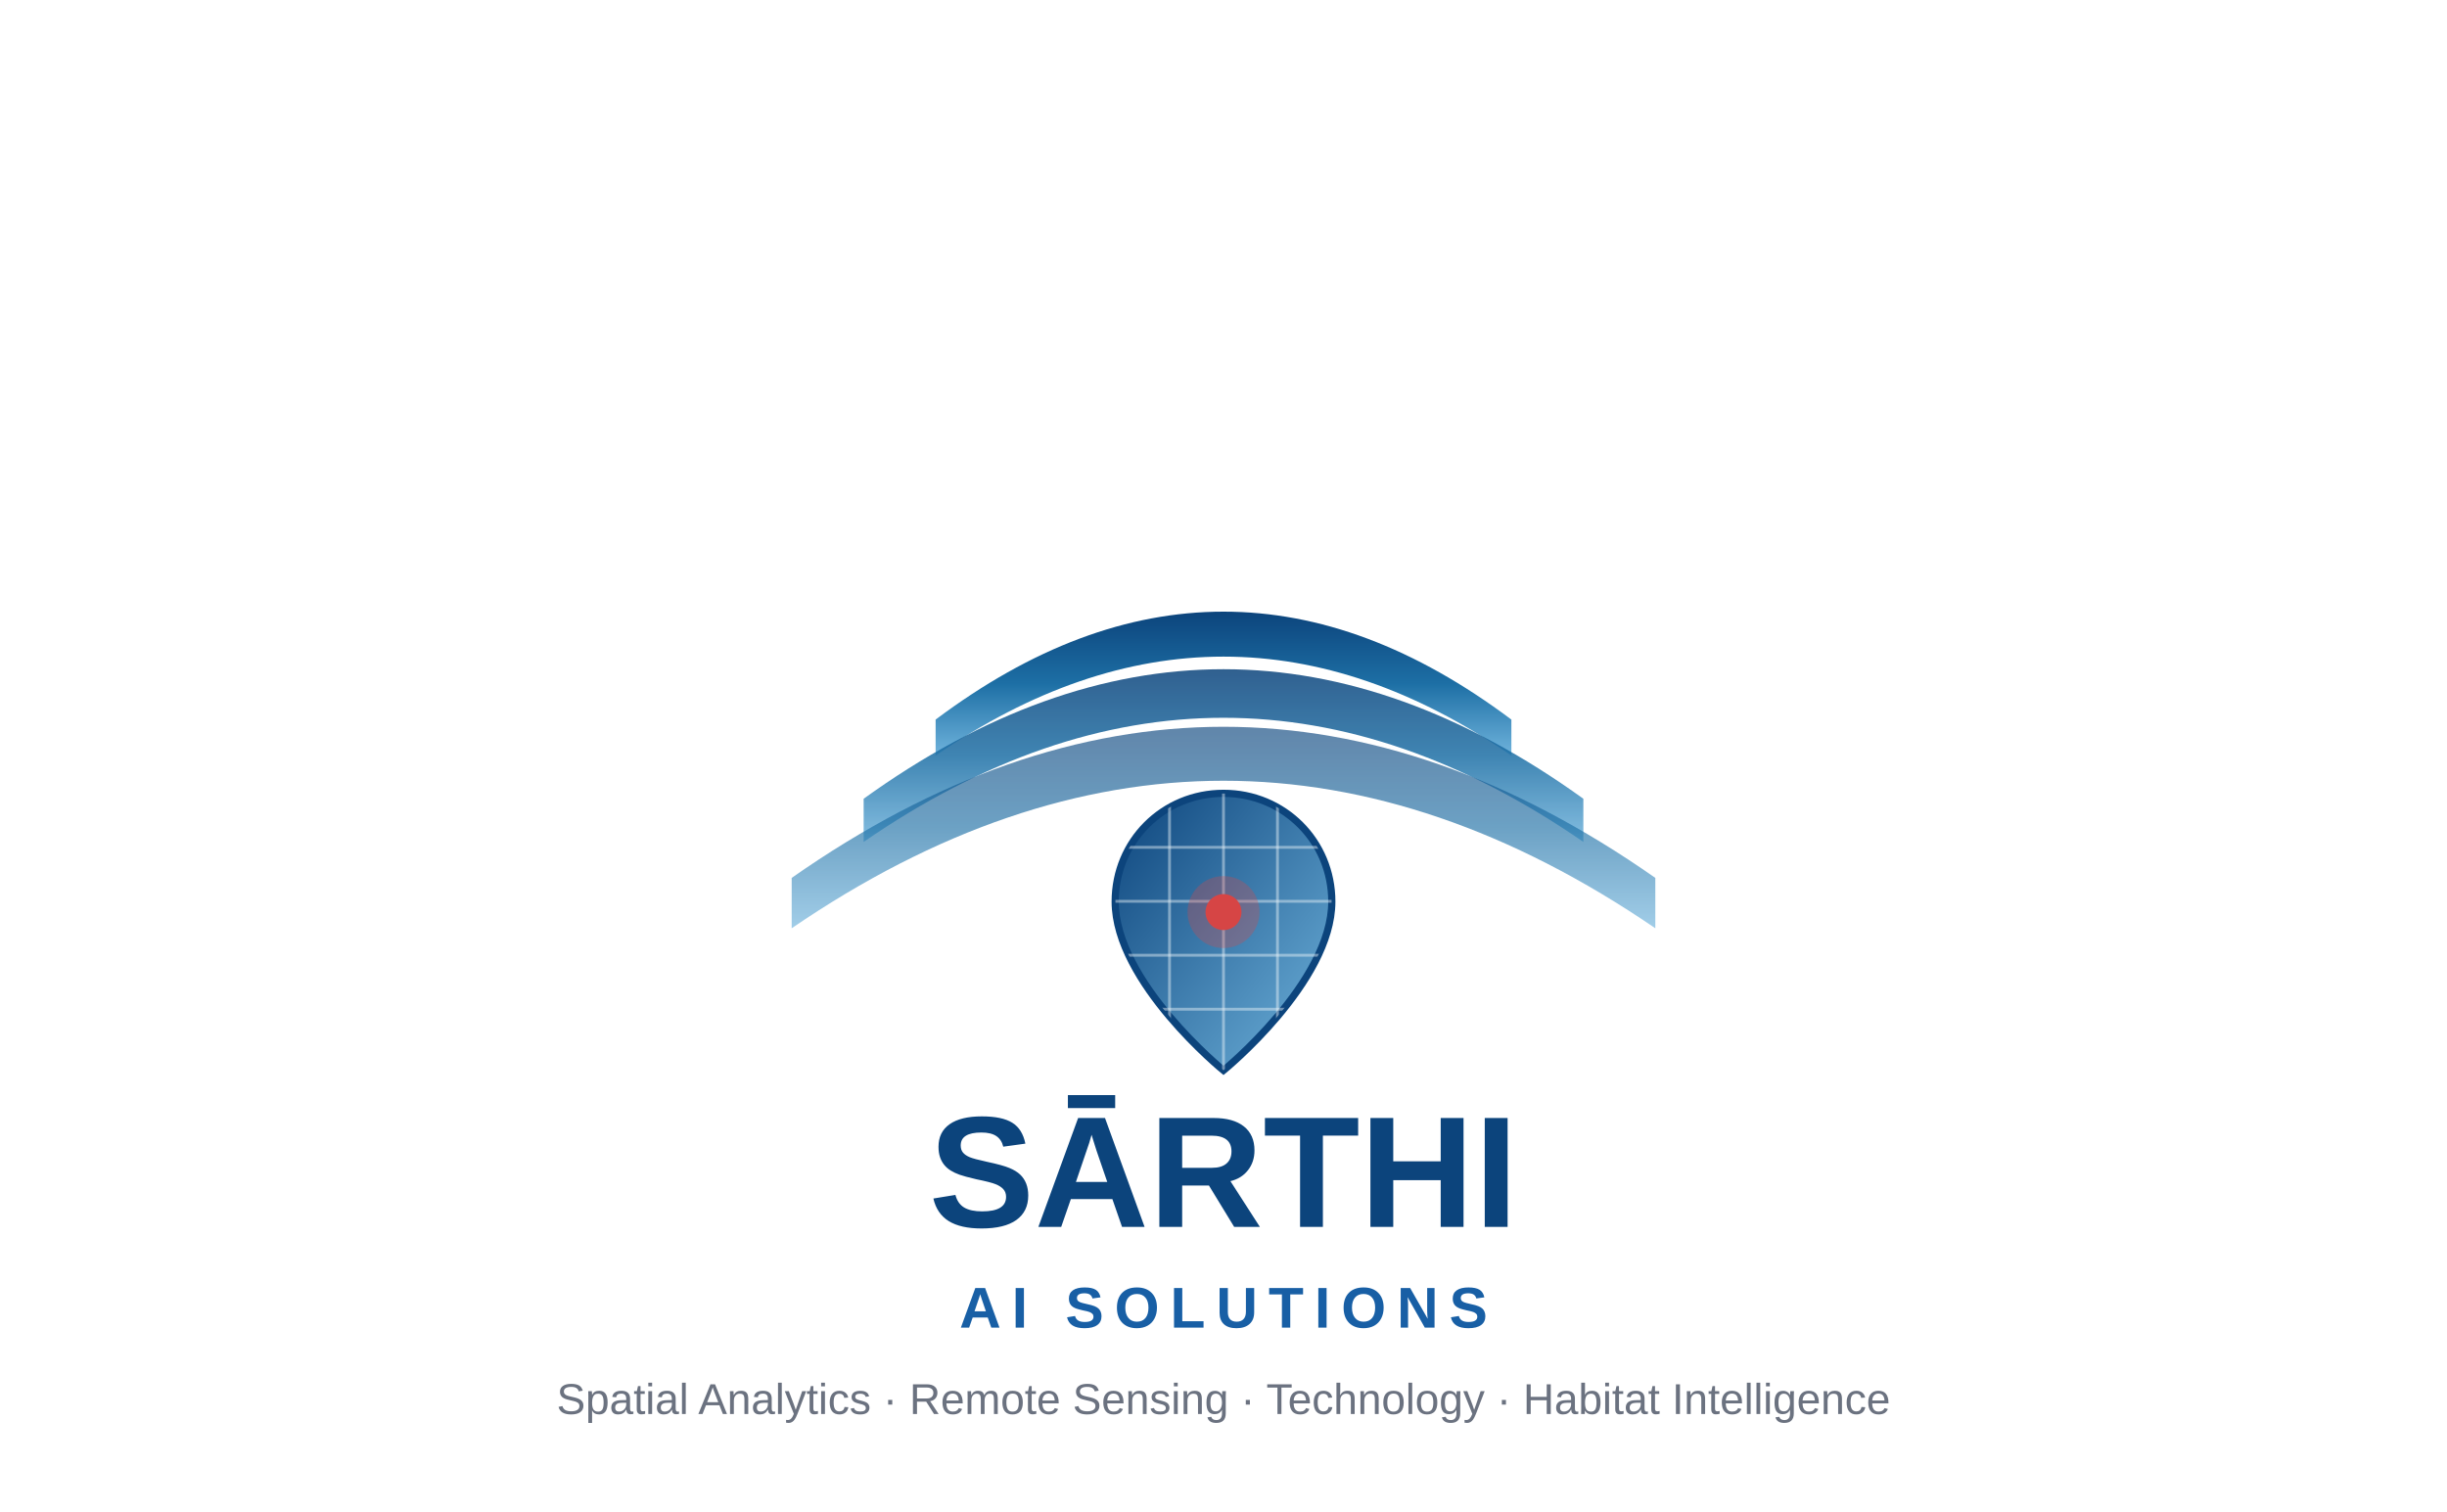
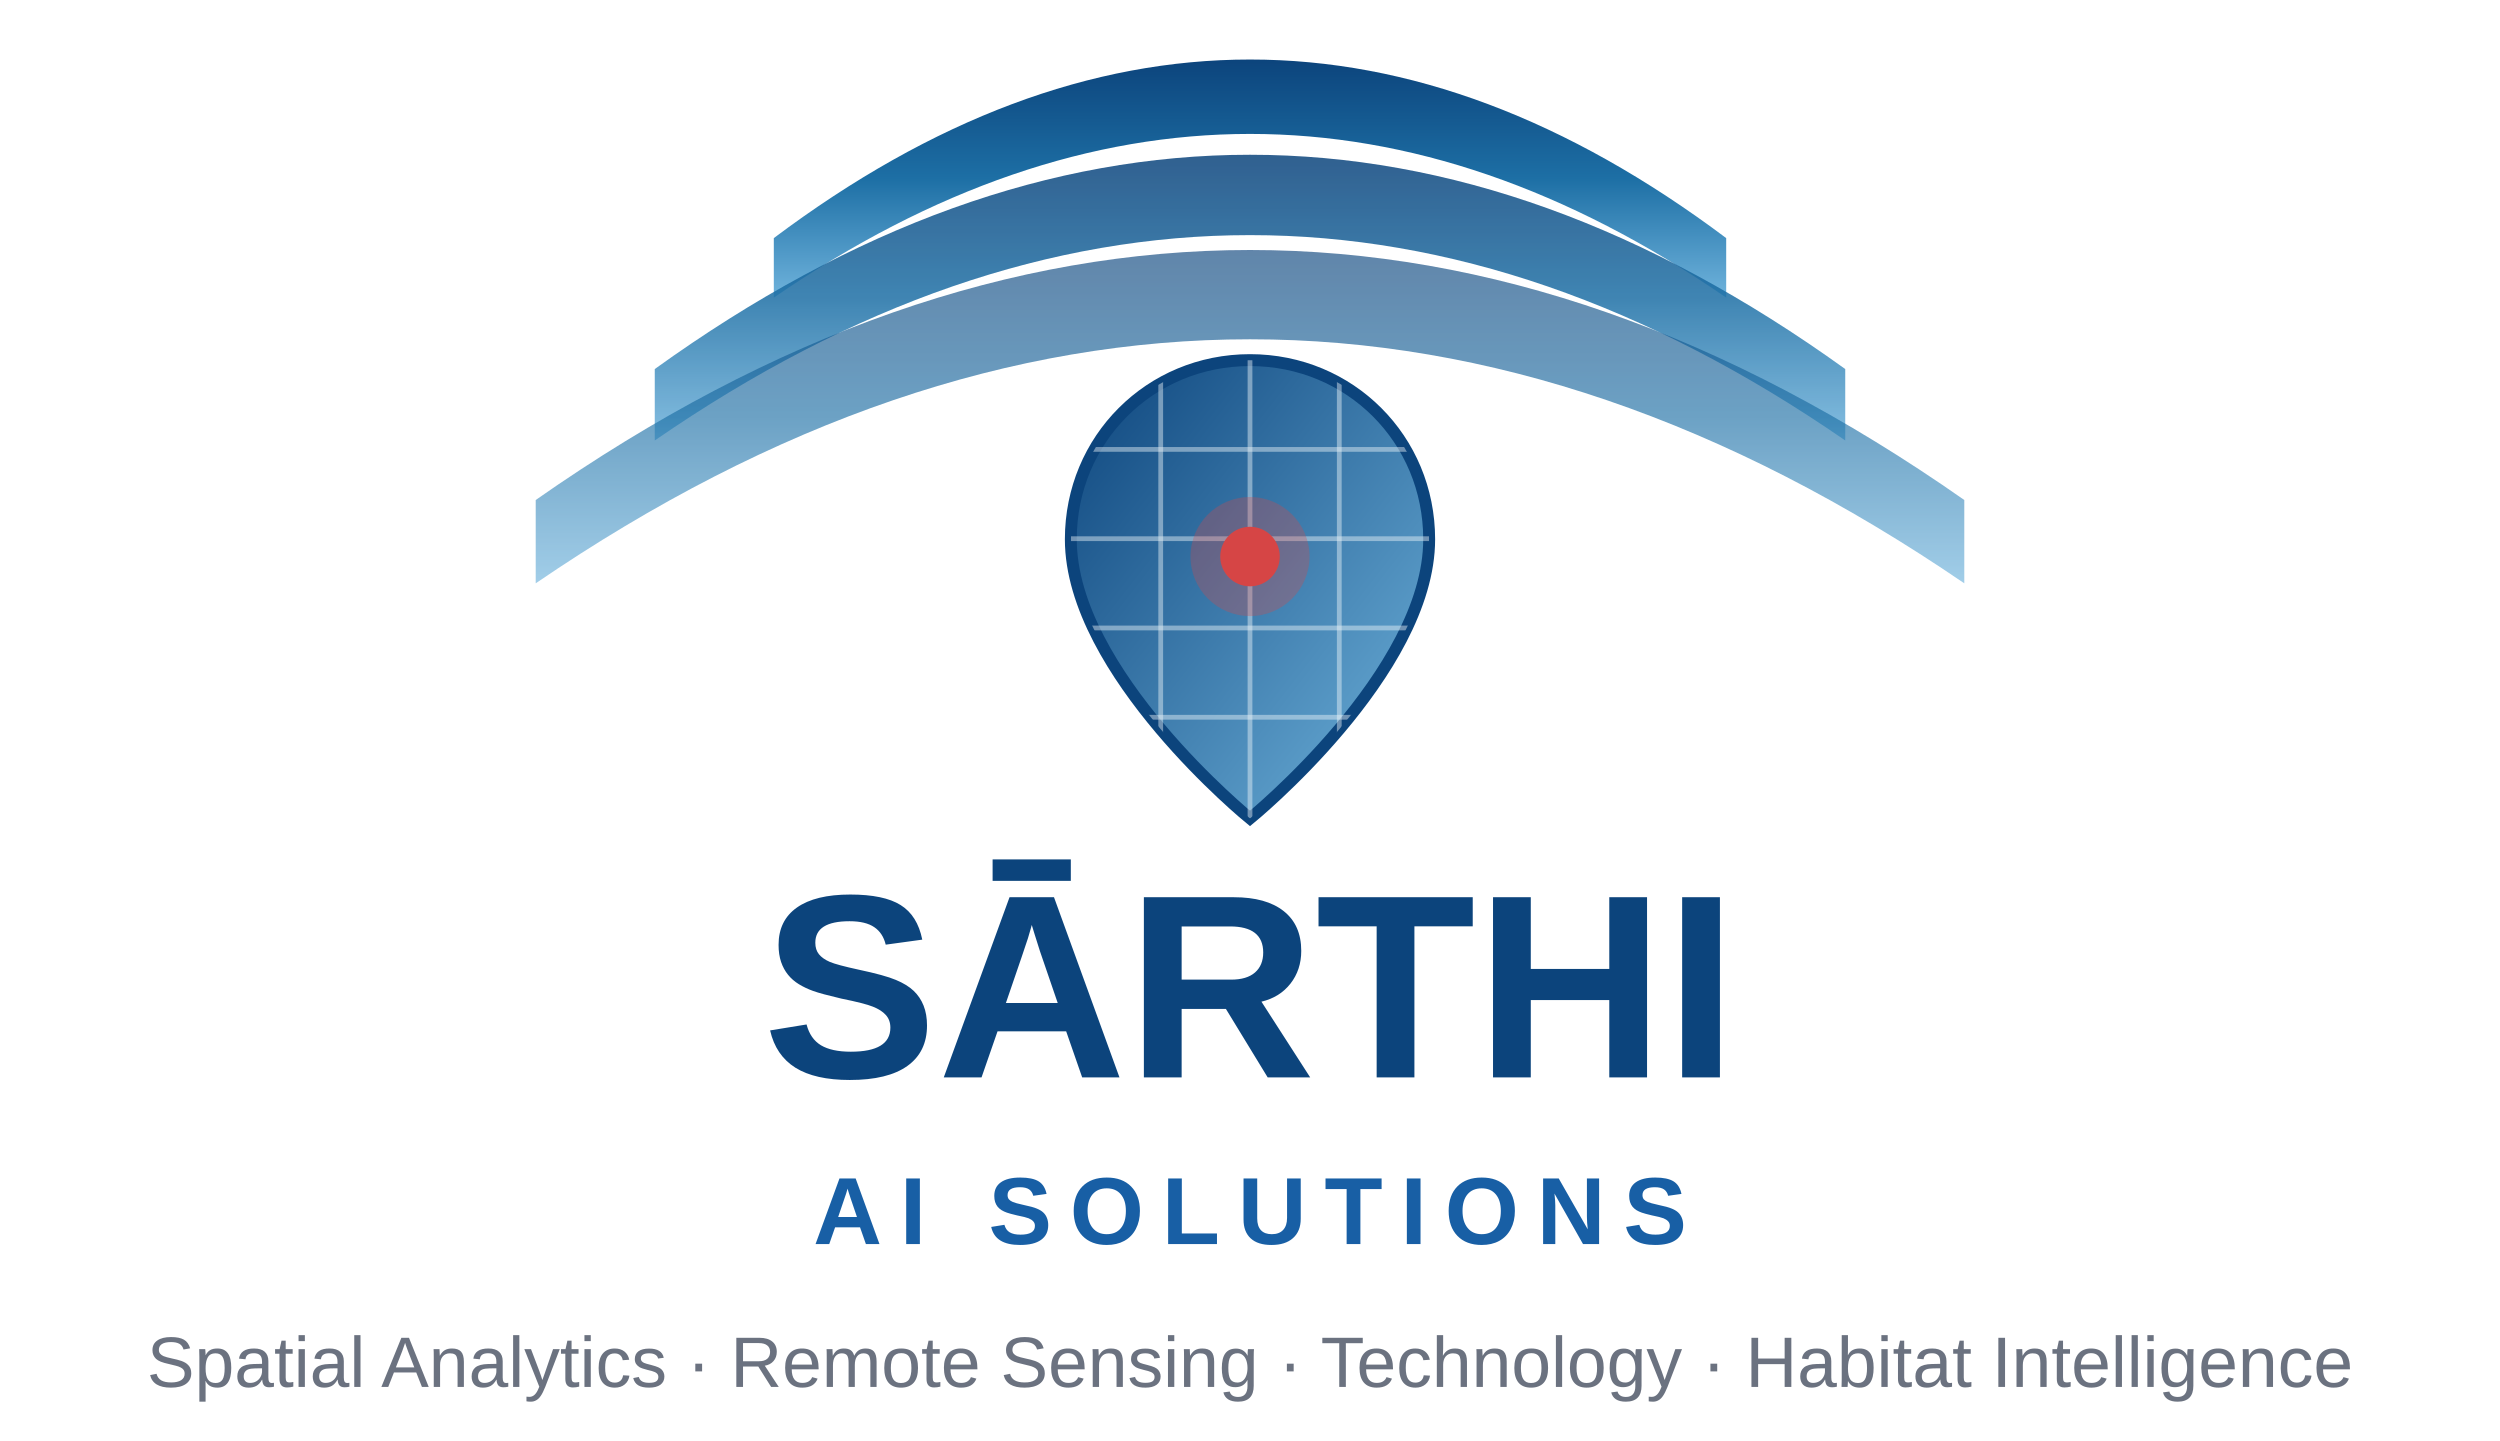
- <svg xmlns="http://www.w3.org/2000/svg" width="680" height="420" viewBox="0 0 680 420">
+ <svg xmlns="http://www.w3.org/2000/svg" width="420" height="242" viewBox="130 160 420 242">
  <defs>
    <linearGradient id="ridgeGradI" x1="0" y1="0" x2="0" y2="1">
      <stop offset="0" stop-color="#0C447C" />
      <stop offset="0.5" stop-color="#1D6FA5" />
      <stop offset="1" stop-color="#6FB3DC" />
    </linearGradient>
    <linearGradient id="pinGradI" x1="0" y1="0" x2="1" y2="1">
      <stop offset="0" stop-color="#0C447C" />
      <stop offset="1" stop-color="#6FB3DC" />
    </linearGradient>
    <clipPath id="pinClipFinalI">
      <path d="M340 220.5 C323.2 220.5 309.9 233.8 309.9 250.6 C309.9 273 340 297.5 340 297.5 C340 297.5 370.1 273 370.1 250.6 C370.1 233.8 356.8 220.5 340 220.5 Z" />
    </clipPath>
  </defs>
  <path d="M260 200 Q340 140 420 200 L420 210 Q340 155 260 210 Z" fill="url(#ridgeGradI)" />
  <path d="M240 222 Q340 150 440 222 L440 234 Q340 165 240 234 Z" fill="url(#ridgeGradI)" opacity="0.85" />
  <path d="M220 244 Q340 160 460 244 L460 258 Q340 176 220 258 Z" fill="url(#ridgeGradI)" opacity="0.65" />
  <path d="M340 220.5 C323.2 220.5 309.9 233.8 309.9 250.6 C309.9 273 340 297.5 340 297.5 C340 297.5 370.1 273 370.1 250.6 C370.1 233.8 356.8 220.5 340 220.5 Z" fill="url(#pinGradI)" stroke="#0C447C" stroke-width="2" />
  <g clip-path="url(#pinClipFinalI)">
    <line x1="309.9" y1="235.5" x2="370.1" y2="235.5" stroke="#EAF3F8" stroke-width="0.8" opacity="0.45" />
    <line x1="309.9" y1="250.5" x2="370.1" y2="250.5" stroke="#EAF3F8" stroke-width="0.8" opacity="0.45" />
    <line x1="309.9" y1="265.5" x2="370.1" y2="265.5" stroke="#EAF3F8" stroke-width="0.8" opacity="0.45" />
    <line x1="309.9" y1="280.5" x2="370.1" y2="280.5" stroke="#EAF3F8" stroke-width="0.8" opacity="0.45" />
    <line x1="325" y1="220.5" x2="325" y2="297.5" stroke="#EAF3F8" stroke-width="0.8" opacity="0.45" />
    <line x1="340" y1="220.5" x2="340" y2="297.5" stroke="#EAF3F8" stroke-width="0.8" opacity="0.45" />
    <line x1="355" y1="220.5" x2="355" y2="297.5" stroke="#EAF3F8" stroke-width="0.8" opacity="0.45" />
    <circle cx="340" cy="253.5" r="10" fill="#D64545" opacity="0.3" />
    <circle cx="340" cy="253.5" r="5" fill="#D64545" />
  </g>
  <text x="340" y="341" text-anchor="middle" font-family="Arial, sans-serif" font-size="44" font-weight="700" fill="#0C447C">SĀRTHI</text>
  <text x="340" y="369" text-anchor="middle" font-family="Arial, sans-serif" font-size="16" font-weight="600" letter-spacing="3" fill="#185FA5">AI SOLUTIONS</text>
  <text x="340" y="393" text-anchor="middle" font-family="Arial, sans-serif" font-size="12" fill="#6B7280">Spatial Analytics · Remote Sensing · Technology · Habitat Intelligence</text>
</svg>
